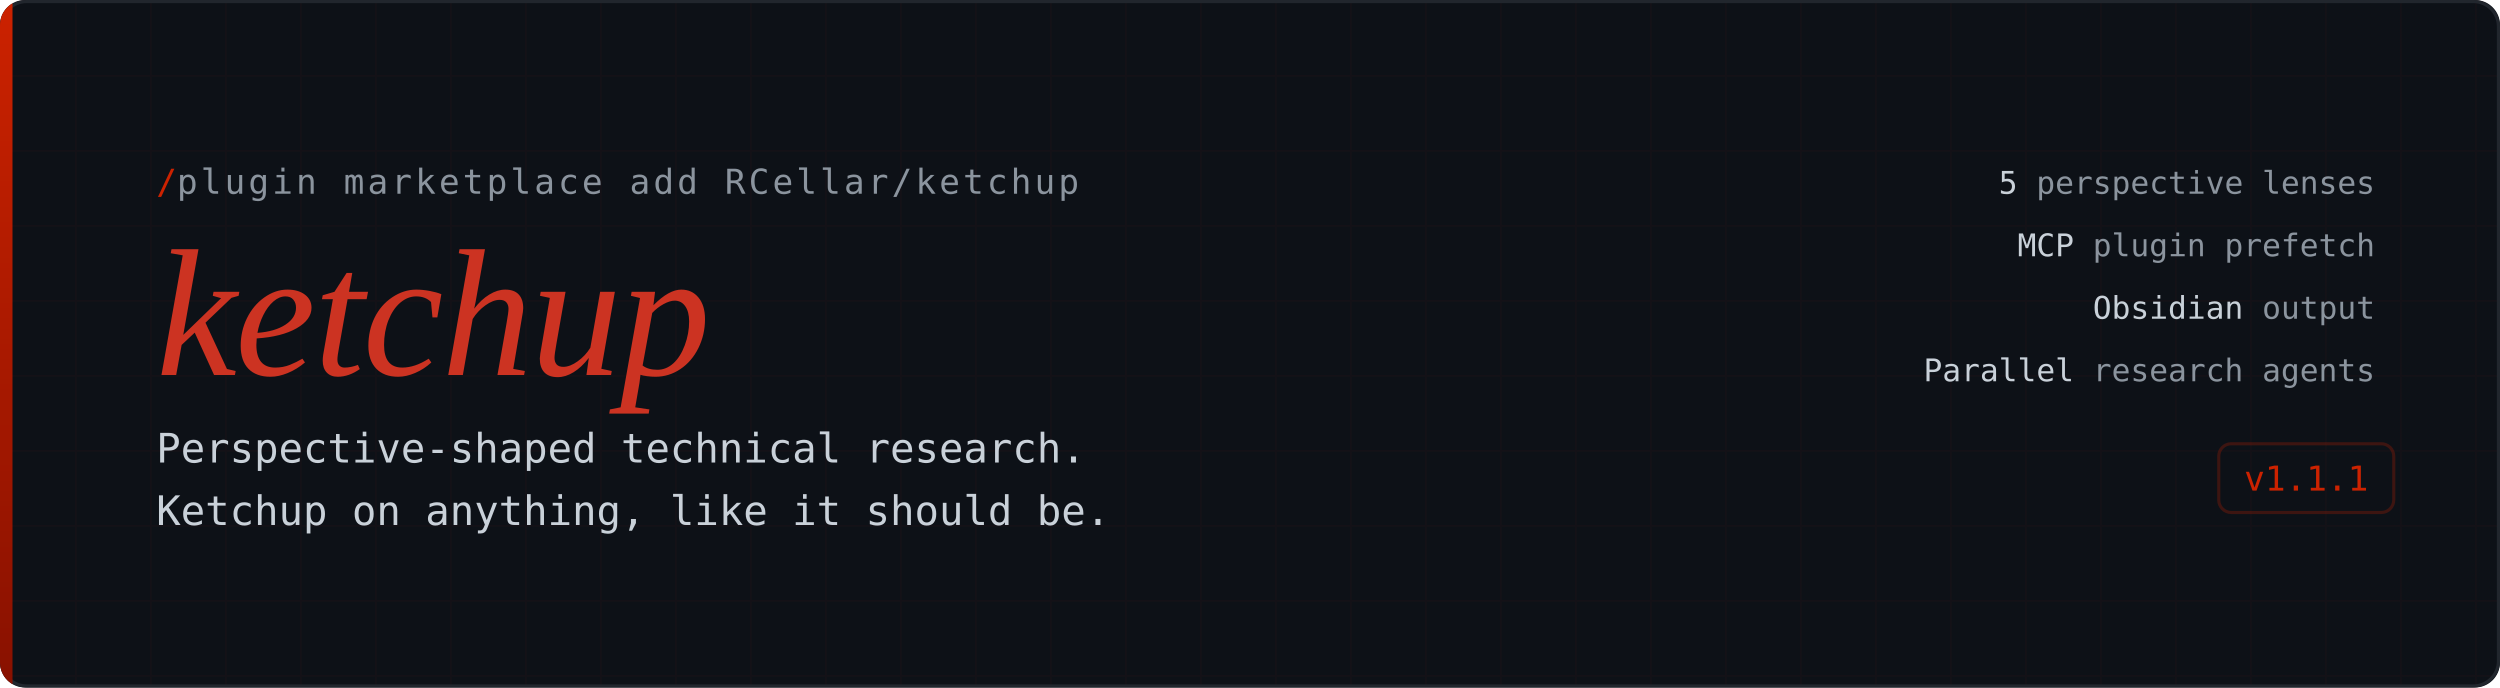
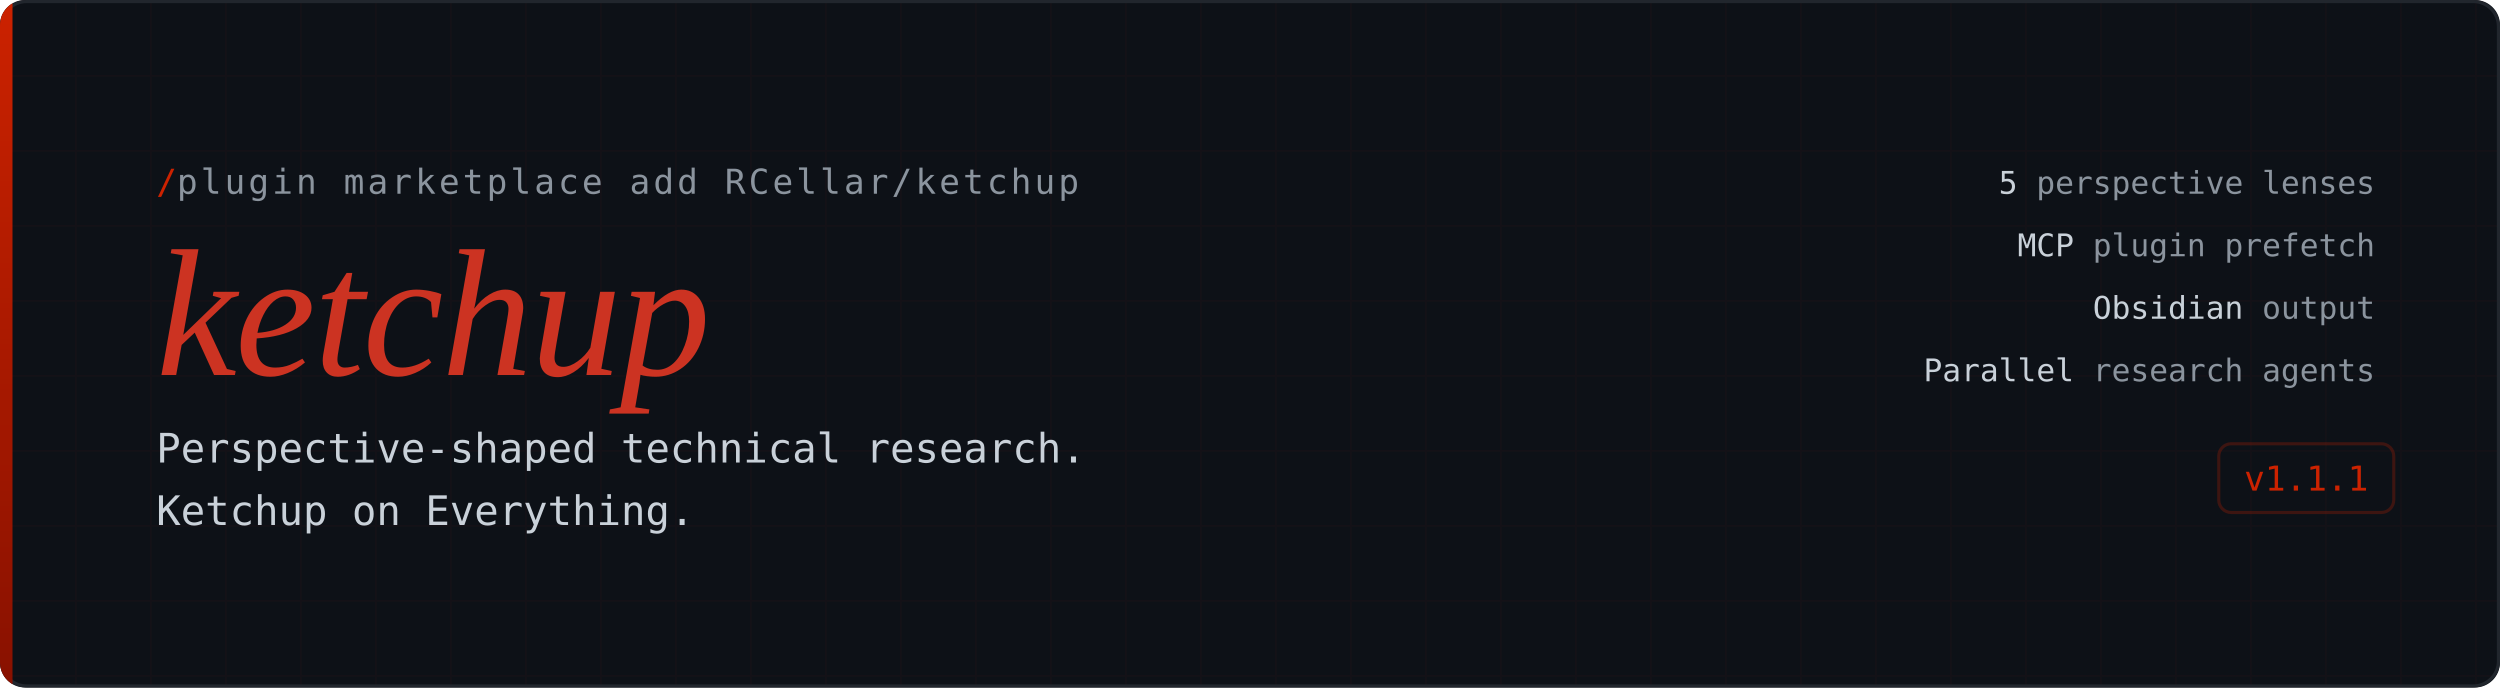
<svg xmlns="http://www.w3.org/2000/svg" viewBox="0 0 800 220">
  <defs>
    <linearGradient id="accent" x1="0" y1="0" x2="0" y2="1">
      <stop offset="0%" stop-color="#cc2200" />
      <stop offset="100%" stop-color="#881100" />
    </linearGradient>
    <pattern id="grid" width="24" height="24" patternUnits="userSpaceOnUse">
      <path d="M 24 0 L 0 0 0 24" fill="none" stroke="rgba(200,30,30,0.04)" stroke-width="1" />
    </pattern>
    <clipPath id="rounded">
      <rect width="800" height="220" rx="8" />
    </clipPath>
  </defs>
  <rect width="800" height="220" rx="8" fill="#0d1117" />
  <rect width="800" height="220" rx="8" fill="url(#grid)" />
  <rect x="0.5" y="0.5" width="799" height="219" rx="8" fill="none" stroke="#21262d" stroke-width="1" />
  <rect x="0" y="0" width="4" height="220" fill="url(#accent)" clip-path="url(#rounded)" />
  <text x="50" y="62" font-family="'JetBrains Mono', 'SF Mono', 'Fira Code', monospace" font-size="11" font-weight="300" fill="#8b949e" letter-spacing="1">
    <tspan fill="#cc2200">/</tspan>plugin marketplace add RCellar/ketchup
  </text>
  <text x="50" y="120" font-family="'Instrument Serif', 'Georgia', 'Times New Roman', serif" font-size="58" font-weight="400" fill="#f0f6fc" letter-spacing="-0.5">
    <tspan font-style="italic" fill="#cc3322">ketchup</tspan>
  </text>
  <text x="50" y="148" font-family="'JetBrains Mono', 'SF Mono', 'Fira Code', monospace" font-size="13" font-weight="300" fill="#c9d1d9">
    Perspective-shaped technical research.
  </text>
  <text x="50" y="168" font-family="'JetBrains Mono', 'SF Mono', 'Fira Code', monospace" font-size="13" font-weight="300" fill="#c9d1d9">
-     Ketchup on anything, like it should be.
+     Ketchup on Everything.
  </text>
  <text x="760" y="62" font-family="'JetBrains Mono', 'SF Mono', monospace" font-size="10" fill="#8b949e" text-anchor="end">
    <tspan font-weight="500" fill="#c9d1d9">5</tspan> perspective lenses
  </text>
  <text x="760" y="82" font-family="'JetBrains Mono', 'SF Mono', monospace" font-size="10" fill="#8b949e" text-anchor="end">
    <tspan font-weight="500" fill="#c9d1d9">MCP</tspan> plugin prefetch
  </text>
  <text x="760" y="102" font-family="'JetBrains Mono', 'SF Mono', monospace" font-size="10" fill="#8b949e" text-anchor="end">
    <tspan font-weight="500" fill="#c9d1d9">Obsidian</tspan> output
  </text>
  <text x="760" y="122" font-family="'JetBrains Mono', 'SF Mono', monospace" font-size="10" fill="#8b949e" text-anchor="end">
    <tspan font-weight="500" fill="#c9d1d9">Parallel</tspan> research agents
  </text>
  <rect x="710" y="142" width="56" height="22" rx="4" fill="none" stroke="#cc220040" stroke-width="1" />
  <text x="738" y="157" font-family="'JetBrains Mono', 'SF Mono', monospace" font-size="11" fill="#cc2200" text-anchor="middle">v1.1.1</text>
</svg>
